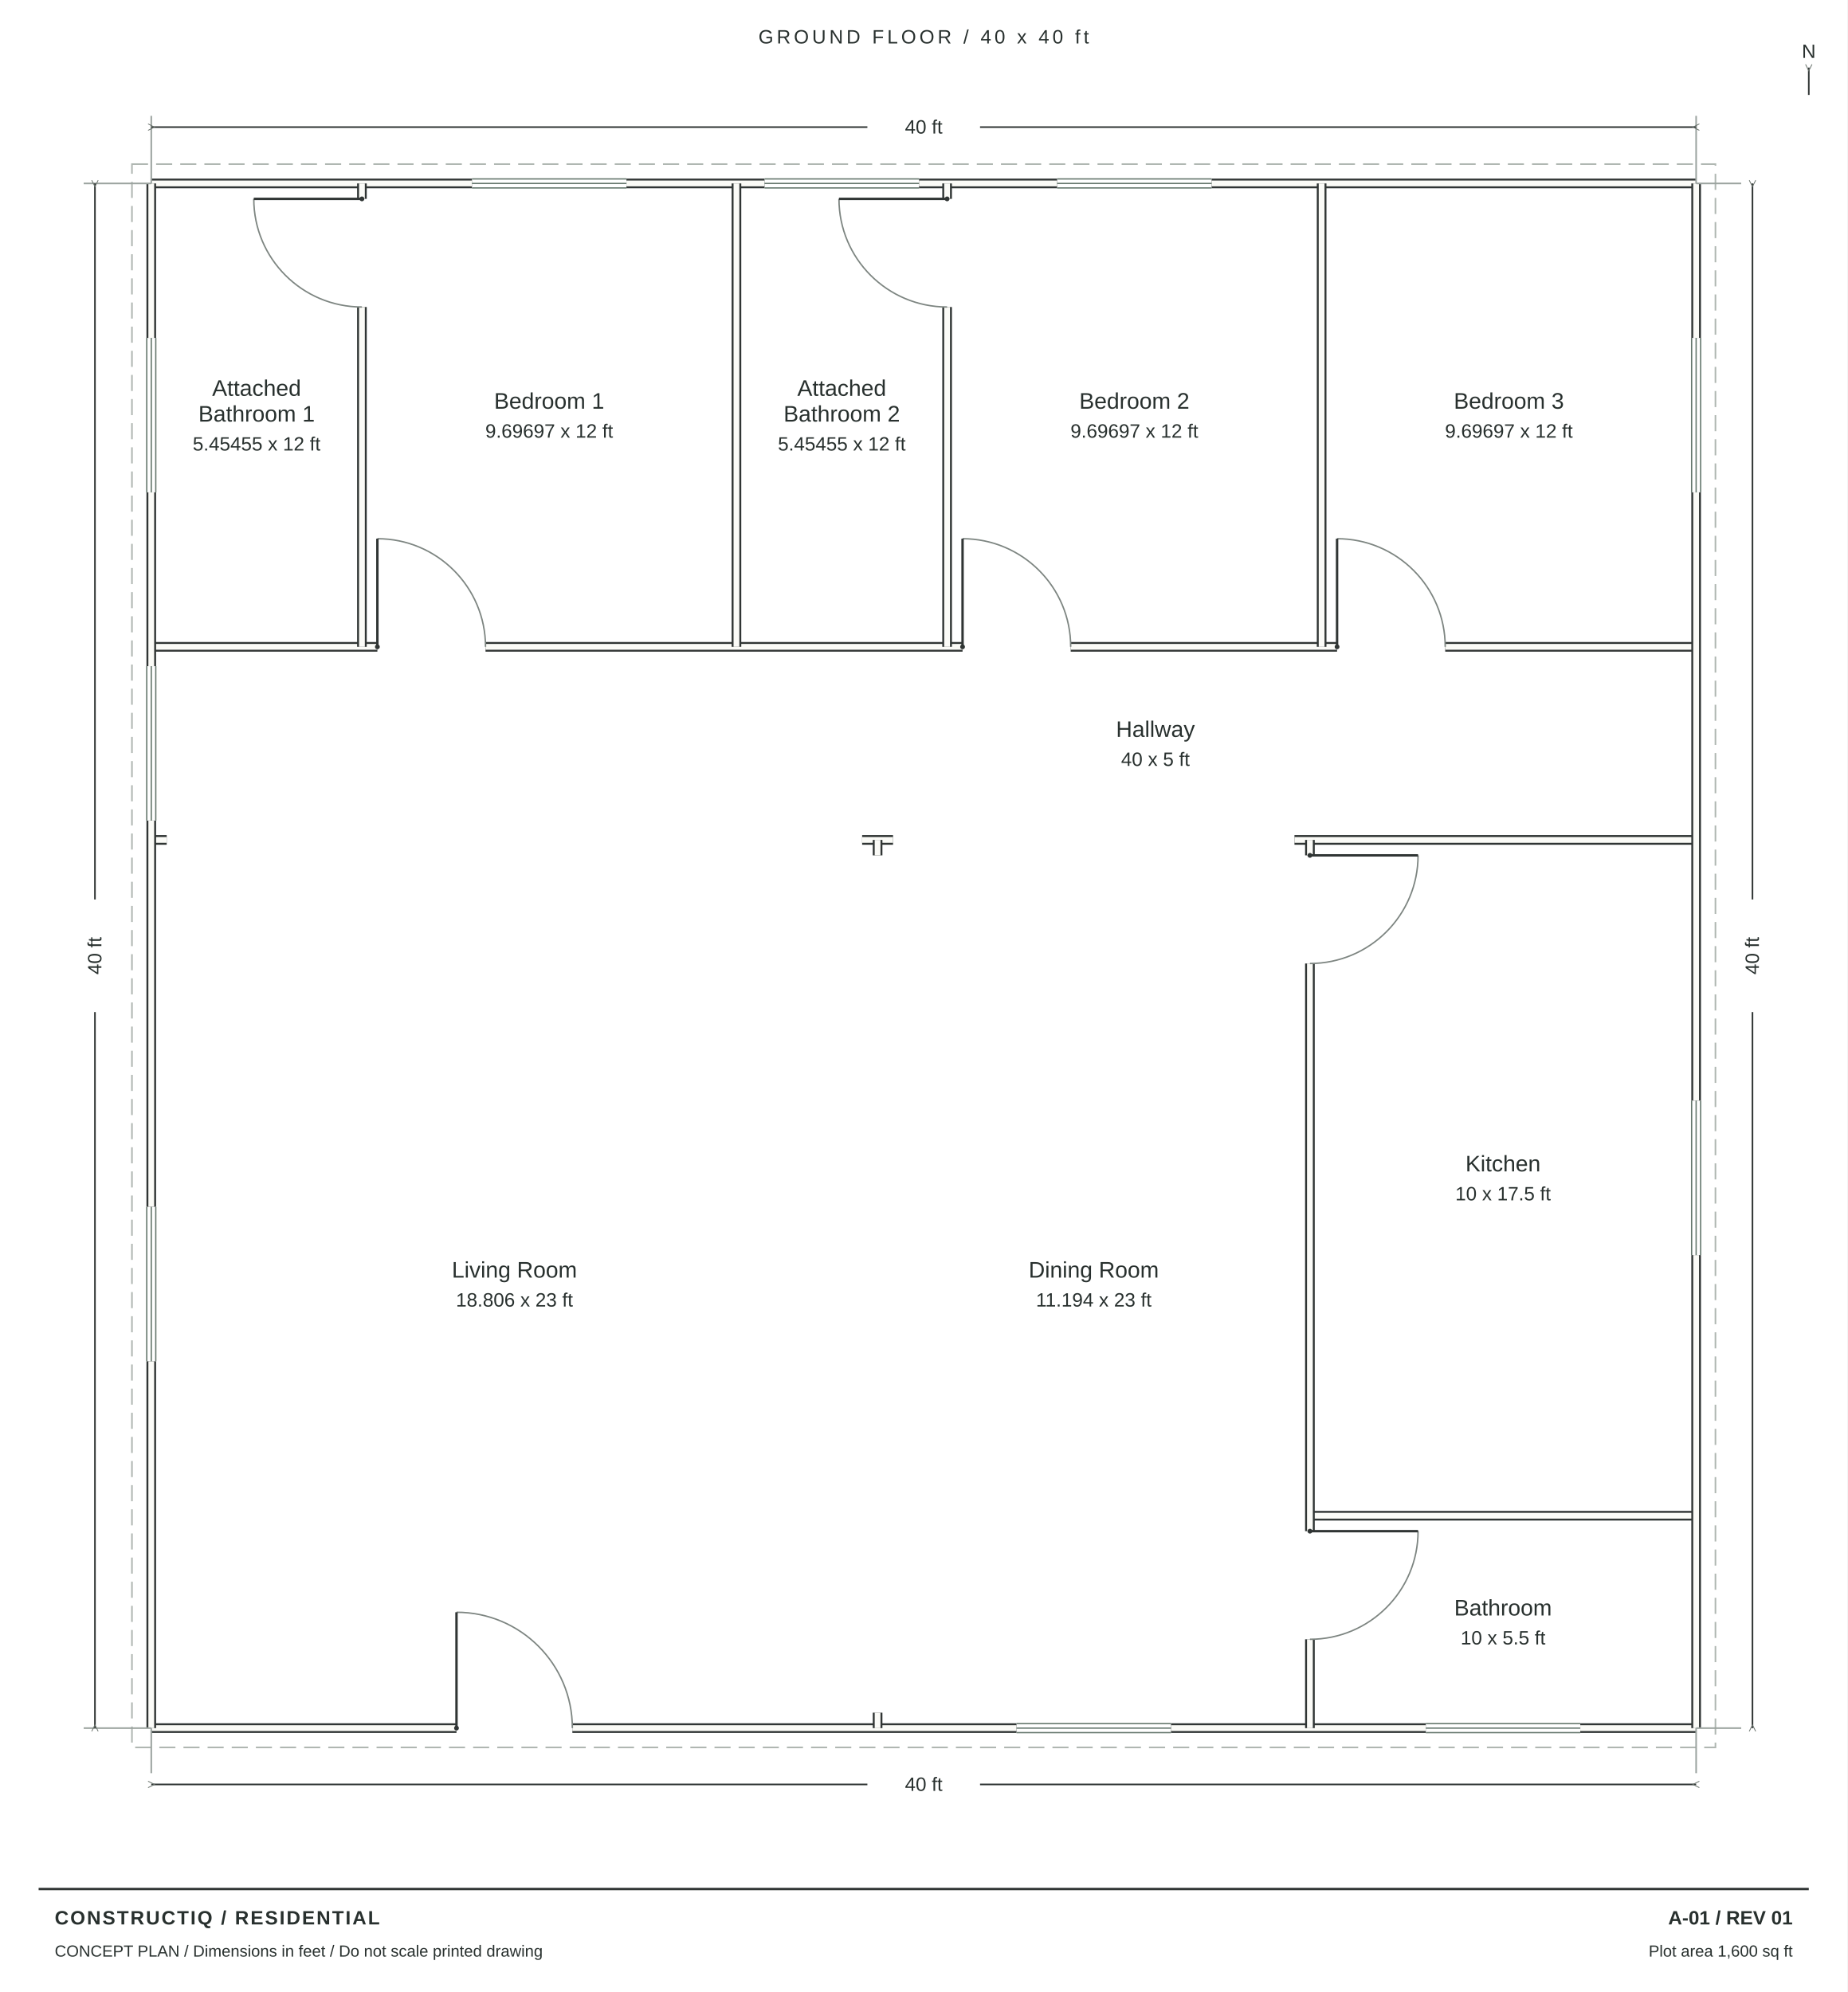
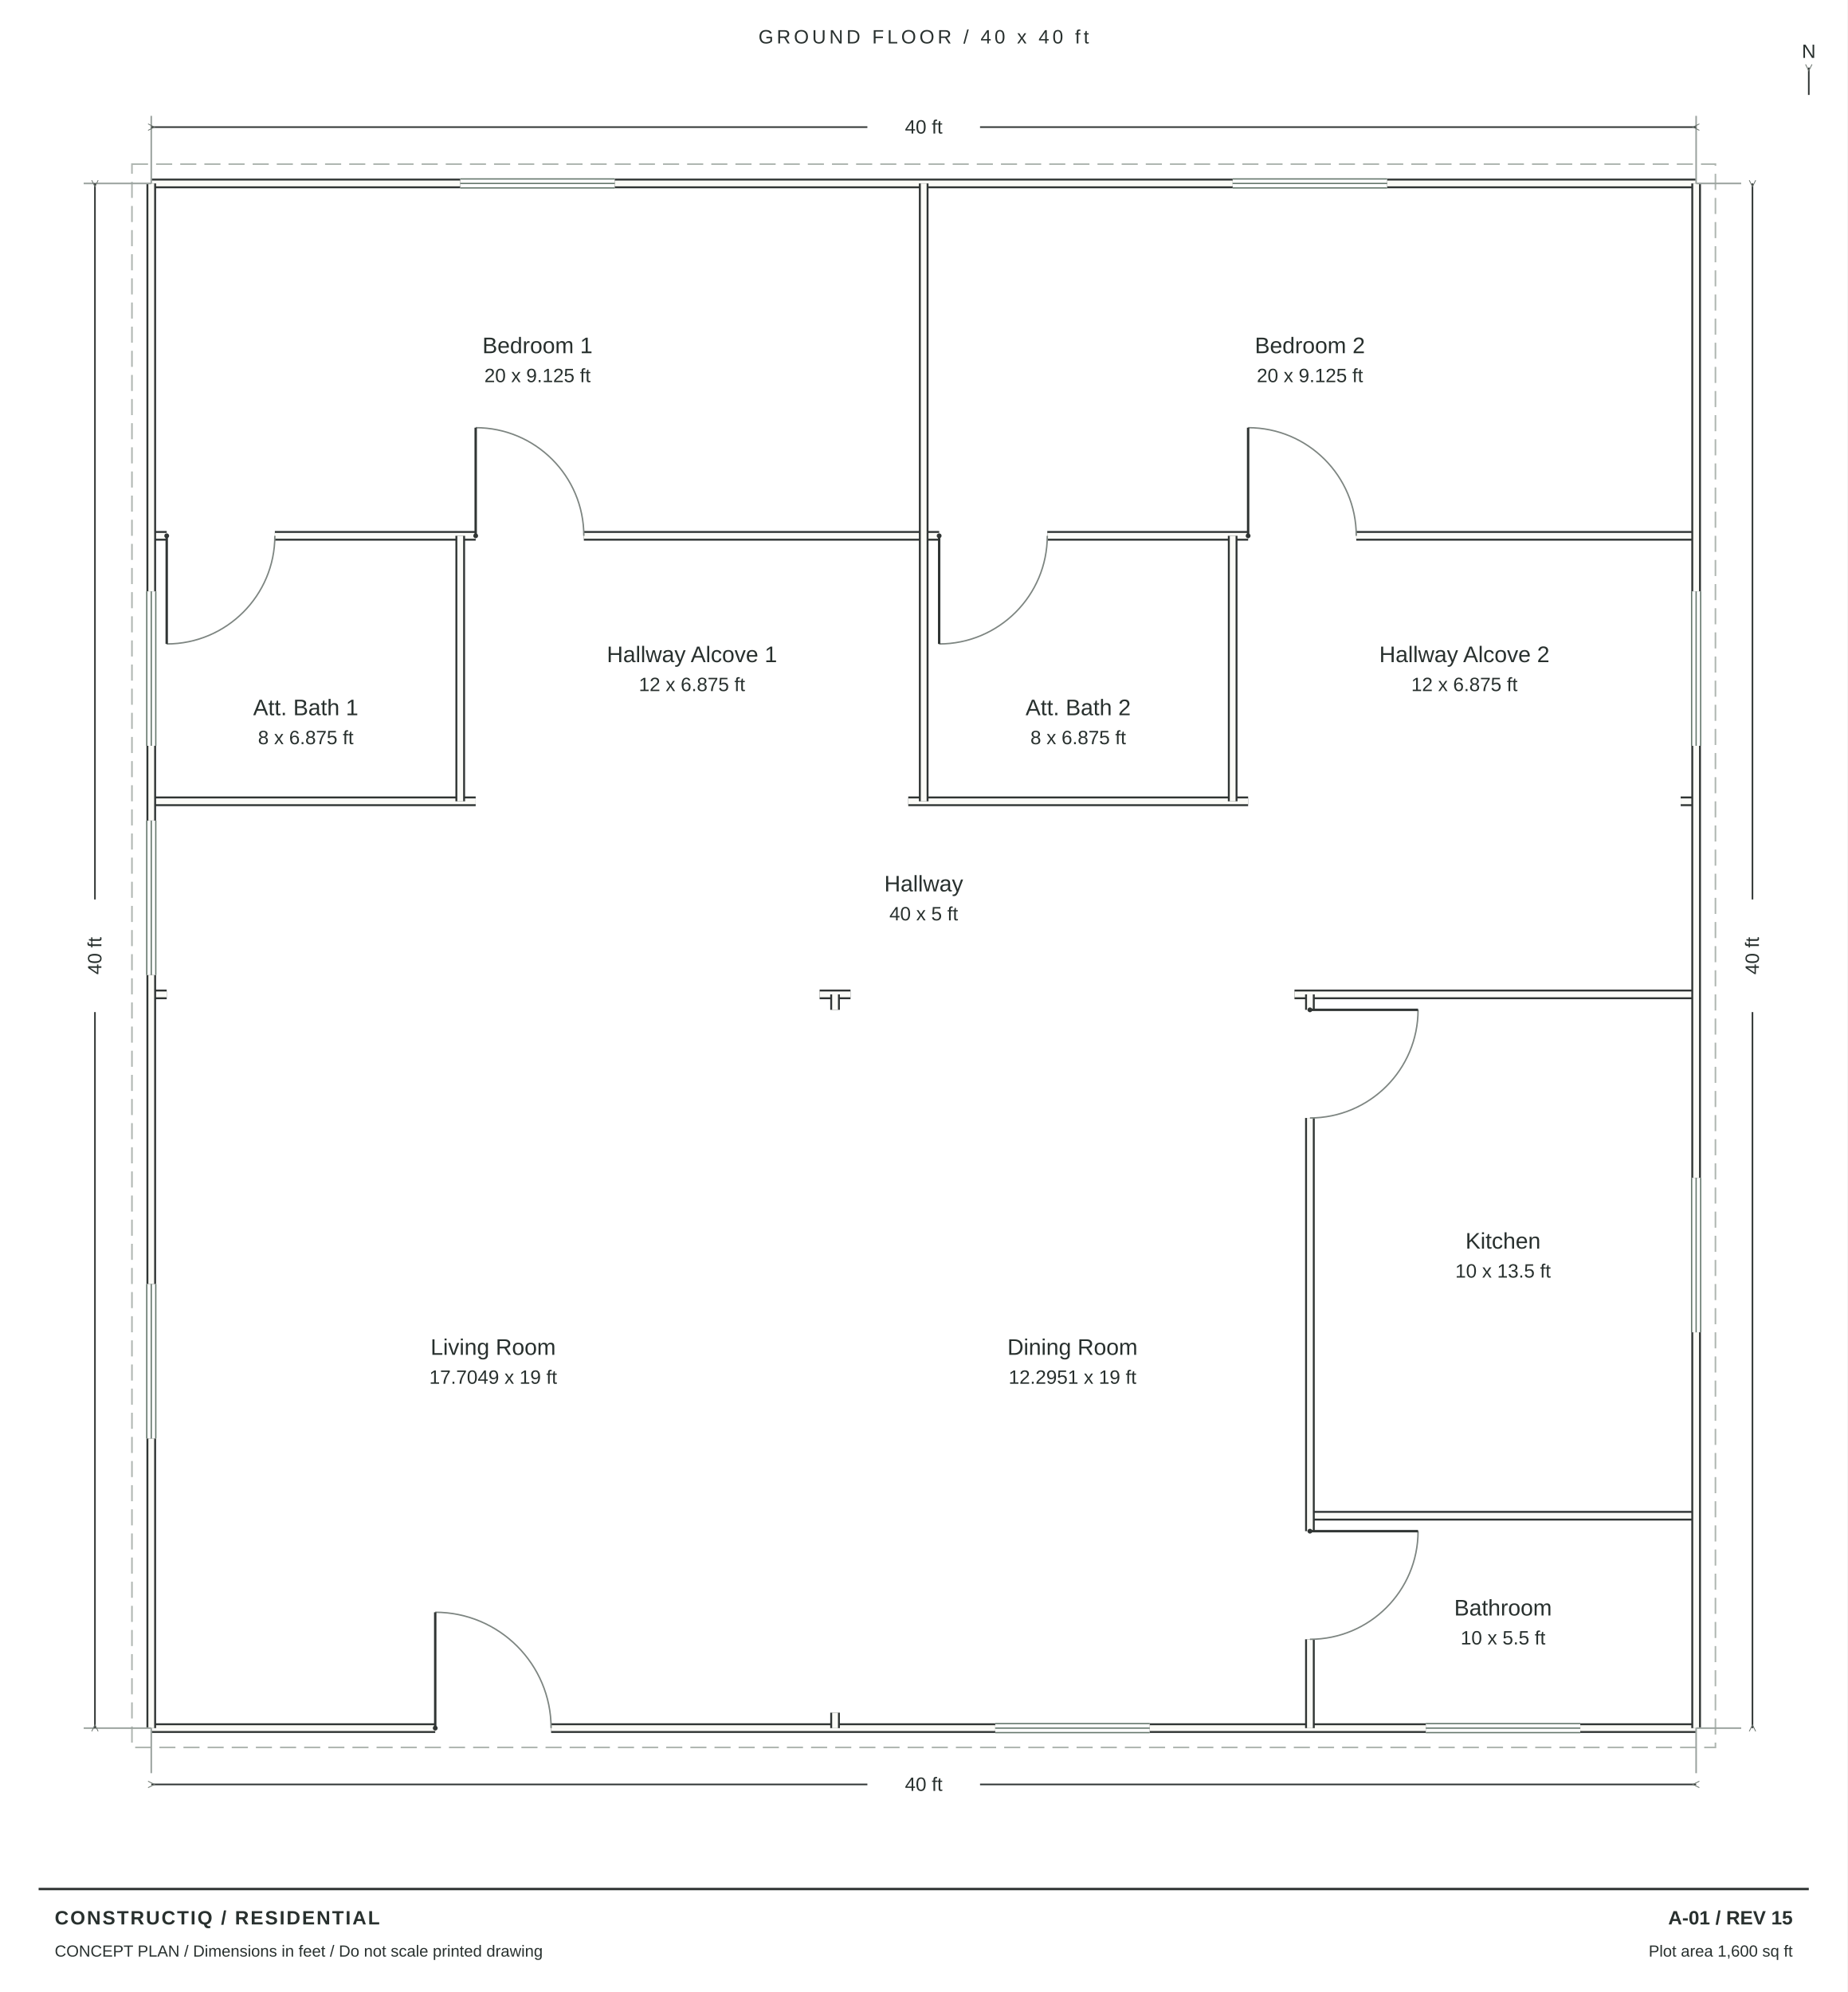
<svg xmlns="http://www.w3.org/2000/svg" width="1148" height="1238" viewBox="0 0 1148 1238" font-family="Arial, sans-serif">
  <defs>
    <marker id="dim" viewBox="0 0 10 10" refX="5" refY="5" markerWidth="5" markerHeight="5" orient="auto-start-reverse">
      <path d="M 9 1 L 1 5 L 9 9" fill="none" stroke="#68716b" />
    </marker>
  </defs>
  <rect width="100%" height="100%" fill="white" />
  <g class="floor" data-floor="0">
    <text x="574" y="27" font-size="12" text-anchor="middle" fill="#28302e" letter-spacing="2">GROUND FLOOR  /  40 x 40 ft</text>
    <rect x="82" y="102" width="984" height="984" fill="none" stroke="#afb6b1" stroke-dasharray="10 5" />
    <g class="walls">
-       <line x1="94" y1="114" x2="293.273" y2="114" stroke="#303534" stroke-width="6" />
-       <line x1="94" y1="114" x2="293.273" y2="114" stroke="#fbfbf7" stroke-width="3.6" />
-       <line x1="389.273" y1="114" x2="475.091" y2="114" stroke="#303534" stroke-width="6" />
-       <line x1="389.273" y1="114" x2="475.091" y2="114" stroke="#fbfbf7" stroke-width="3.6" />
-       <line x1="571.091" y1="114" x2="656.909" y2="114" stroke="#303534" stroke-width="6" />
-       <line x1="571.091" y1="114" x2="656.909" y2="114" stroke="#fbfbf7" stroke-width="3.6" />
-       <line x1="752.909" y1="114" x2="1054" y2="114" stroke="#303534" stroke-width="6" />
-       <line x1="752.909" y1="114" x2="1054" y2="114" stroke="#fbfbf7" stroke-width="3.6" />
-       <line x1="94" y1="402" x2="234.509" y2="402" stroke="#303534" stroke-width="6" />
-       <line x1="94" y1="402" x2="234.509" y2="402" stroke="#fbfbf7" stroke-width="3.6" />
-       <line x1="301.709" y1="402" x2="598.145" y2="402" stroke="#303534" stroke-width="6" />
-       <line x1="301.709" y1="402" x2="598.145" y2="402" stroke="#fbfbf7" stroke-width="3.6" />
-       <line x1="665.345" y1="402" x2="830.873" y2="402" stroke="#303534" stroke-width="6" />
-       <line x1="665.345" y1="402" x2="830.873" y2="402" stroke="#fbfbf7" stroke-width="3.6" />
-       <line x1="898.073" y1="402" x2="1054" y2="402" stroke="#303534" stroke-width="6" />
-       <line x1="898.073" y1="402" x2="1054" y2="402" stroke="#fbfbf7" stroke-width="3.6" />
-       <line x1="94" y1="522" x2="103.6" y2="522" stroke="#303534" stroke-width="6" />
-       <line x1="94" y1="522" x2="103.6" y2="522" stroke="#fbfbf7" stroke-width="3.6" />
-       <line x1="535.743" y1="522" x2="554.943" y2="522" stroke="#303534" stroke-width="6" />
-       <line x1="535.743" y1="522" x2="554.943" y2="522" stroke="#fbfbf7" stroke-width="3.6" />
-       <line x1="804.4" y1="522" x2="1054" y2="522" stroke="#303534" stroke-width="6" />
-       <line x1="804.4" y1="522" x2="1054" y2="522" stroke="#fbfbf7" stroke-width="3.6" />
+       <line x1="94" y1="114" x2="286" y2="114" stroke="#303534" stroke-width="6" />
+       <line x1="94" y1="114" x2="286" y2="114" stroke="#fbfbf7" stroke-width="3.6" />
+       <line x1="382" y1="114" x2="766" y2="114" stroke="#303534" stroke-width="6" />
+       <line x1="382" y1="114" x2="766" y2="114" stroke="#fbfbf7" stroke-width="3.6" />
+       <line x1="862" y1="114" x2="1054" y2="114" stroke="#303534" stroke-width="6" />
+       <line x1="862" y1="114" x2="1054" y2="114" stroke="#fbfbf7" stroke-width="3.6" />
+       <line x1="94" y1="333" x2="103.6" y2="333" stroke="#303534" stroke-width="6" />
+       <line x1="94" y1="333" x2="103.6" y2="333" stroke="#fbfbf7" stroke-width="3.6" />
+       <line x1="170.8" y1="333" x2="295.6" y2="333" stroke="#303534" stroke-width="6" />
+       <line x1="170.8" y1="333" x2="295.6" y2="333" stroke="#fbfbf7" stroke-width="3.6" />
+       <line x1="362.8" y1="333" x2="583.6" y2="333" stroke="#303534" stroke-width="6" />
+       <line x1="362.8" y1="333" x2="583.6" y2="333" stroke="#fbfbf7" stroke-width="3.6" />
+       <line x1="650.8" y1="333" x2="775.6" y2="333" stroke="#303534" stroke-width="6" />
+       <line x1="650.8" y1="333" x2="775.6" y2="333" stroke="#fbfbf7" stroke-width="3.6" />
+       <line x1="842.8" y1="333" x2="1054" y2="333" stroke="#303534" stroke-width="6" />
+       <line x1="842.8" y1="333" x2="1054" y2="333" stroke="#fbfbf7" stroke-width="3.6" />
+       <line x1="94" y1="498" x2="295.6" y2="498" stroke="#303534" stroke-width="6" />
+       <line x1="94" y1="498" x2="295.6" y2="498" stroke="#fbfbf7" stroke-width="3.6" />
+       <line x1="564.4" y1="498" x2="775.6" y2="498" stroke="#303534" stroke-width="6" />
+       <line x1="564.4" y1="498" x2="775.6" y2="498" stroke="#fbfbf7" stroke-width="3.6" />
+       <line x1="1044.4" y1="498" x2="1054" y2="498" stroke="#303534" stroke-width="6" />
+       <line x1="1044.4" y1="498" x2="1054" y2="498" stroke="#fbfbf7" stroke-width="3.6" />
+       <line x1="94" y1="618" x2="103.6" y2="618" stroke="#303534" stroke-width="6" />
+       <line x1="94" y1="618" x2="103.6" y2="618" stroke="#fbfbf7" stroke-width="3.6" />
+       <line x1="509.318" y1="618" x2="528.518" y2="618" stroke="#303534" stroke-width="6" />
+       <line x1="509.318" y1="618" x2="528.518" y2="618" stroke="#fbfbf7" stroke-width="3.6" />
+       <line x1="804.4" y1="618" x2="1054" y2="618" stroke="#303534" stroke-width="6" />
+       <line x1="804.4" y1="618" x2="1054" y2="618" stroke="#fbfbf7" stroke-width="3.6" />
      <line x1="814" y1="942" x2="1054" y2="942" stroke="#303534" stroke-width="6" />
      <line x1="814" y1="942" x2="1054" y2="942" stroke="#fbfbf7" stroke-width="3.6" />
-       <line x1="94" y1="1074" x2="283.672" y2="1074" stroke="#303534" stroke-width="6" />
-       <line x1="94" y1="1074" x2="283.672" y2="1074" stroke="#fbfbf7" stroke-width="3.6" />
-       <line x1="355.672" y1="1074" x2="631.672" y2="1074" stroke="#303534" stroke-width="6" />
-       <line x1="355.672" y1="1074" x2="631.672" y2="1074" stroke="#fbfbf7" stroke-width="3.6" />
-       <line x1="727.672" y1="1074" x2="886" y2="1074" stroke="#303534" stroke-width="6" />
-       <line x1="727.672" y1="1074" x2="886" y2="1074" stroke="#fbfbf7" stroke-width="3.6" />
+       <line x1="94" y1="1074" x2="270.459" y2="1074" stroke="#303534" stroke-width="6" />
+       <line x1="94" y1="1074" x2="270.459" y2="1074" stroke="#fbfbf7" stroke-width="3.6" />
+       <line x1="342.459" y1="1074" x2="618.459" y2="1074" stroke="#303534" stroke-width="6" />
+       <line x1="342.459" y1="1074" x2="618.459" y2="1074" stroke="#fbfbf7" stroke-width="3.6" />
+       <line x1="714.459" y1="1074" x2="886" y2="1074" stroke="#303534" stroke-width="6" />
+       <line x1="714.459" y1="1074" x2="886" y2="1074" stroke="#fbfbf7" stroke-width="3.6" />
      <line x1="982" y1="1074" x2="1054" y2="1074" stroke="#303534" stroke-width="6" />
      <line x1="982" y1="1074" x2="1054" y2="1074" stroke="#fbfbf7" stroke-width="3.6" />
-       <line x1="94" y1="114" x2="94" y2="210" stroke="#303534" stroke-width="6" />
-       <line x1="94" y1="114" x2="94" y2="210" stroke="#fbfbf7" stroke-width="3.6" />
-       <line x1="94" y1="306" x2="94" y2="414" stroke="#303534" stroke-width="6" />
-       <line x1="94" y1="306" x2="94" y2="414" stroke="#fbfbf7" stroke-width="3.6" />
-       <line x1="94" y1="510" x2="94" y2="750" stroke="#303534" stroke-width="6" />
-       <line x1="94" y1="510" x2="94" y2="750" stroke="#fbfbf7" stroke-width="3.6" />
-       <line x1="94" y1="846" x2="94" y2="1074" stroke="#303534" stroke-width="6" />
-       <line x1="94" y1="846" x2="94" y2="1074" stroke="#fbfbf7" stroke-width="3.6" />
-       <line x1="224.909" y1="114" x2="224.909" y2="123.6" stroke="#303534" stroke-width="6" />
-       <line x1="224.909" y1="114" x2="224.909" y2="123.6" stroke="#fbfbf7" stroke-width="3.6" />
-       <line x1="224.909" y1="190.8" x2="224.909" y2="402" stroke="#303534" stroke-width="6" />
-       <line x1="224.909" y1="190.8" x2="224.909" y2="402" stroke="#fbfbf7" stroke-width="3.6" />
-       <line x1="457.636" y1="114" x2="457.636" y2="402" stroke="#303534" stroke-width="6" />
-       <line x1="457.636" y1="114" x2="457.636" y2="402" stroke="#fbfbf7" stroke-width="3.6" />
-       <line x1="545.343" y1="522" x2="545.343" y2="531.6" stroke="#303534" stroke-width="6" />
-       <line x1="545.343" y1="522" x2="545.343" y2="531.6" stroke="#fbfbf7" stroke-width="3.6" />
-       <line x1="545.343" y1="1064.4" x2="545.343" y2="1074" stroke="#303534" stroke-width="6" />
-       <line x1="545.343" y1="1064.4" x2="545.343" y2="1074" stroke="#fbfbf7" stroke-width="3.6" />
-       <line x1="588.545" y1="114" x2="588.545" y2="123.6" stroke="#303534" stroke-width="6" />
-       <line x1="588.545" y1="114" x2="588.545" y2="123.6" stroke="#fbfbf7" stroke-width="3.6" />
-       <line x1="588.545" y1="190.8" x2="588.545" y2="402" stroke="#303534" stroke-width="6" />
-       <line x1="588.545" y1="190.8" x2="588.545" y2="402" stroke="#fbfbf7" stroke-width="3.6" />
-       <line x1="814" y1="522" x2="814" y2="531.6" stroke="#303534" stroke-width="6" />
-       <line x1="814" y1="522" x2="814" y2="531.6" stroke="#fbfbf7" stroke-width="3.6" />
-       <line x1="814" y1="598.8" x2="814" y2="951.6" stroke="#303534" stroke-width="6" />
-       <line x1="814" y1="598.8" x2="814" y2="951.6" stroke="#fbfbf7" stroke-width="3.6" />
+       <line x1="94" y1="114" x2="94" y2="367.5" stroke="#303534" stroke-width="6" />
+       <line x1="94" y1="114" x2="94" y2="367.5" stroke="#fbfbf7" stroke-width="3.6" />
+       <line x1="94" y1="463.5" x2="94" y2="510" stroke="#303534" stroke-width="6" />
+       <line x1="94" y1="463.5" x2="94" y2="510" stroke="#fbfbf7" stroke-width="3.6" />
+       <line x1="94" y1="606" x2="94" y2="798" stroke="#303534" stroke-width="6" />
+       <line x1="94" y1="606" x2="94" y2="798" stroke="#fbfbf7" stroke-width="3.6" />
+       <line x1="94" y1="894" x2="94" y2="1074" stroke="#303534" stroke-width="6" />
+       <line x1="94" y1="894" x2="94" y2="1074" stroke="#fbfbf7" stroke-width="3.6" />
+       <line x1="286" y1="333" x2="286" y2="498" stroke="#303534" stroke-width="6" />
+       <line x1="286" y1="333" x2="286" y2="498" stroke="#fbfbf7" stroke-width="3.6" />
+       <line x1="518.918" y1="618" x2="518.918" y2="627.6" stroke="#303534" stroke-width="6" />
+       <line x1="518.918" y1="618" x2="518.918" y2="627.6" stroke="#fbfbf7" stroke-width="3.6" />
+       <line x1="518.918" y1="1064.4" x2="518.918" y2="1074" stroke="#303534" stroke-width="6" />
+       <line x1="518.918" y1="1064.4" x2="518.918" y2="1074" stroke="#fbfbf7" stroke-width="3.6" />
+       <line x1="574" y1="114" x2="574" y2="498" stroke="#303534" stroke-width="6" />
+       <line x1="574" y1="114" x2="574" y2="498" stroke="#fbfbf7" stroke-width="3.6" />
+       <line x1="766" y1="333" x2="766" y2="498" stroke="#303534" stroke-width="6" />
+       <line x1="766" y1="333" x2="766" y2="498" stroke="#fbfbf7" stroke-width="3.6" />
+       <line x1="814" y1="618" x2="814" y2="627.6" stroke="#303534" stroke-width="6" />
+       <line x1="814" y1="618" x2="814" y2="627.6" stroke="#fbfbf7" stroke-width="3.6" />
+       <line x1="814" y1="694.8" x2="814" y2="951.6" stroke="#303534" stroke-width="6" />
+       <line x1="814" y1="694.8" x2="814" y2="951.6" stroke="#fbfbf7" stroke-width="3.6" />
      <line x1="814" y1="1018.8" x2="814" y2="1074" stroke="#303534" stroke-width="6" />
      <line x1="814" y1="1018.8" x2="814" y2="1074" stroke="#fbfbf7" stroke-width="3.6" />
-       <line x1="821.273" y1="114" x2="821.273" y2="402" stroke="#303534" stroke-width="6" />
-       <line x1="821.273" y1="114" x2="821.273" y2="402" stroke="#fbfbf7" stroke-width="3.6" />
-       <line x1="1054" y1="114" x2="1054" y2="210" stroke="#303534" stroke-width="6" />
-       <line x1="1054" y1="114" x2="1054" y2="210" stroke="#fbfbf7" stroke-width="3.6" />
-       <line x1="1054" y1="306" x2="1054" y2="684" stroke="#303534" stroke-width="6" />
-       <line x1="1054" y1="306" x2="1054" y2="684" stroke="#fbfbf7" stroke-width="3.6" />
-       <line x1="1054" y1="780" x2="1054" y2="1074" stroke="#303534" stroke-width="6" />
-       <line x1="1054" y1="780" x2="1054" y2="1074" stroke="#fbfbf7" stroke-width="3.6" />
-     </g>
-     <g class="door">
-       <path d="M 157.709 123.6 A 67.2 67.2 0 0 0 224.909 190.8" fill="none" stroke="#7d8581" stroke-width="0.9" />
-       <line x1="224.909" y1="123.6" x2="157.709" y2="123.6" stroke="#303534" stroke-width="1.5" />
-       <circle cx="224.909" cy="123.6" r="1.5" fill="#303534" />
-     </g>
-     <g class="window">
-       <line x1="91.2" y1="210" x2="91.2" y2="306" stroke="#65776d" stroke-width="0.8" />
-       <line x1="94" y1="210" x2="94" y2="306" stroke="#65776d" stroke-width="0.8" />
-       <line x1="96.8" y1="210" x2="96.8" y2="306" stroke="#65776d" stroke-width="0.8" />
-     </g>
-     <g class="door">
-       <path d="M 521.345 123.6 A 67.2 67.2 0 0 0 588.545 190.8" fill="none" stroke="#7d8581" stroke-width="0.9" />
-       <line x1="588.545" y1="123.6" x2="521.345" y2="123.6" stroke="#303534" stroke-width="1.5" />
-       <circle cx="588.545" cy="123.6" r="1.5" fill="#303534" />
-     </g>
-     <g class="window">
-       <line x1="475.091" y1="111.2" x2="571.091" y2="111.2" stroke="#65776d" stroke-width="0.8" />
-       <line x1="475.091" y1="114" x2="571.091" y2="114" stroke="#65776d" stroke-width="0.8" />
-       <line x1="475.091" y1="116.8" x2="571.091" y2="116.8" stroke="#65776d" stroke-width="0.8" />
+       <line x1="1054" y1="114" x2="1054" y2="367.5" stroke="#303534" stroke-width="6" />
+       <line x1="1054" y1="114" x2="1054" y2="367.5" stroke="#fbfbf7" stroke-width="3.6" />
+       <line x1="1054" y1="463.5" x2="1054" y2="732" stroke="#303534" stroke-width="6" />
+       <line x1="1054" y1="463.5" x2="1054" y2="732" stroke="#fbfbf7" stroke-width="3.6" />
+       <line x1="1054" y1="828" x2="1054" y2="1074" stroke="#303534" stroke-width="6" />
+       <line x1="1054" y1="828" x2="1054" y2="1074" stroke="#fbfbf7" stroke-width="3.6" />
+     </g>
+     <g class="door">
+       <path d="M 103.6 400.2 A 67.2 67.2 0 0 0 170.8 333" fill="none" stroke="#7d8581" stroke-width="0.9" />
+       <line x1="103.6" y1="333" x2="103.6" y2="400.2" stroke="#303534" stroke-width="1.5" />
+       <circle cx="103.6" cy="333" r="1.5" fill="#303534" />
+     </g>
+     <g class="window">
+       <line x1="91.2" y1="367.5" x2="91.2" y2="463.5" stroke="#65776d" stroke-width="0.8" />
+       <line x1="94" y1="367.5" x2="94" y2="463.5" stroke="#65776d" stroke-width="0.8" />
+       <line x1="96.8" y1="367.5" x2="96.8" y2="463.5" stroke="#65776d" stroke-width="0.8" />
+     </g>
+     <g class="door">
+       <path d="M 583.6 400.2 A 67.2 67.2 0 0 0 650.8 333" fill="none" stroke="#7d8581" stroke-width="0.9" />
+       <line x1="583.6" y1="333" x2="583.6" y2="400.2" stroke="#303534" stroke-width="1.5" />
+       <circle cx="583.6" cy="333" r="1.5" fill="#303534" />
    </g>
    <g class="door">
      <path d="M 881.2 951.6 A 67.2 67.2 0 0 1 814 1018.8" fill="none" stroke="#7d8581" stroke-width="0.9" />
      <line x1="814" y1="951.6" x2="881.2" y2="951.6" stroke="#303534" stroke-width="1.5" />
      <circle cx="814" cy="951.6" r="1.5" fill="#303534" />
    </g>
    <g class="window">
      <line x1="886" y1="1071.2" x2="982" y2="1071.2" stroke="#65776d" stroke-width="0.8" />
      <line x1="886" y1="1074" x2="982" y2="1074" stroke="#65776d" stroke-width="0.8" />
      <line x1="886" y1="1076.8" x2="982" y2="1076.8" stroke="#65776d" stroke-width="0.8" />
    </g>
    <g class="door">
-       <path d="M 234.509 334.8 A 67.2 67.2 0 0 1 301.709 402" fill="none" stroke="#7d8581" stroke-width="0.9" />
-       <line x1="234.509" y1="402" x2="234.509" y2="334.8" stroke="#303534" stroke-width="1.5" />
-       <circle cx="234.509" cy="402" r="1.5" fill="#303534" />
-     </g>
-     <g class="window">
-       <line x1="293.273" y1="111.2" x2="389.273" y2="111.2" stroke="#65776d" stroke-width="0.8" />
-       <line x1="293.273" y1="114" x2="389.273" y2="114" stroke="#65776d" stroke-width="0.8" />
-       <line x1="293.273" y1="116.8" x2="389.273" y2="116.8" stroke="#65776d" stroke-width="0.8" />
-     </g>
-     <g class="door">
-       <path d="M 598.145 334.8 A 67.2 67.2 0 0 1 665.345 402" fill="none" stroke="#7d8581" stroke-width="0.9" />
-       <line x1="598.145" y1="402" x2="598.145" y2="334.8" stroke="#303534" stroke-width="1.5" />
-       <circle cx="598.145" cy="402" r="1.5" fill="#303534" />
-     </g>
-     <g class="window">
-       <line x1="656.909" y1="111.2" x2="752.909" y2="111.2" stroke="#65776d" stroke-width="0.8" />
-       <line x1="656.909" y1="114" x2="752.909" y2="114" stroke="#65776d" stroke-width="0.8" />
-       <line x1="656.909" y1="116.8" x2="752.909" y2="116.8" stroke="#65776d" stroke-width="0.8" />
-     </g>
-     <g class="door">
-       <path d="M 830.873 334.8 A 67.2 67.2 0 0 1 898.073 402" fill="none" stroke="#7d8581" stroke-width="0.9" />
-       <line x1="830.873" y1="402" x2="830.873" y2="334.8" stroke="#303534" stroke-width="1.5" />
-       <circle cx="830.873" cy="402" r="1.5" fill="#303534" />
-     </g>
-     <g class="window">
-       <line x1="1051.2" y1="210" x2="1051.2" y2="306" stroke="#65776d" stroke-width="0.8" />
-       <line x1="1054" y1="210" x2="1054" y2="306" stroke="#65776d" stroke-width="0.8" />
-       <line x1="1056.8" y1="210" x2="1056.8" y2="306" stroke="#65776d" stroke-width="0.8" />
-     </g>
-     <g class="door">
-       <path d="M 881.2 531.6 A 67.2 67.2 0 0 1 814 598.8" fill="none" stroke="#7d8581" stroke-width="0.9" />
-       <line x1="814" y1="531.6" x2="881.2" y2="531.6" stroke="#303534" stroke-width="1.5" />
-       <circle cx="814" cy="531.6" r="1.5" fill="#303534" />
-     </g>
-     <g class="window">
-       <line x1="1051.2" y1="684" x2="1051.2" y2="780" stroke="#65776d" stroke-width="0.8" />
-       <line x1="1054" y1="684" x2="1054" y2="780" stroke="#65776d" stroke-width="0.8" />
-       <line x1="1056.8" y1="684" x2="1056.8" y2="780" stroke="#65776d" stroke-width="0.8" />
-     </g>
-     <g class="window">
-       <line x1="631.672" y1="1071.2" x2="727.672" y2="1071.2" stroke="#65776d" stroke-width="0.8" />
-       <line x1="631.672" y1="1074" x2="727.672" y2="1074" stroke="#65776d" stroke-width="0.8" />
-       <line x1="631.672" y1="1076.8" x2="727.672" y2="1076.8" stroke="#65776d" stroke-width="0.8" />
-     </g>
-     <g class="window">
-       <line x1="91.2" y1="414" x2="91.2" y2="510" stroke="#65776d" stroke-width="0.8" />
-       <line x1="94" y1="414" x2="94" y2="510" stroke="#65776d" stroke-width="0.8" />
-       <line x1="96.8" y1="414" x2="96.8" y2="510" stroke="#65776d" stroke-width="0.8" />
-     </g>
-     <g class="door">
-       <path d="M 283.672 1002 A 72 72 0 0 1 355.672 1074" fill="none" stroke="#7d8581" stroke-width="0.9" />
-       <line x1="283.672" y1="1074" x2="283.672" y2="1002" stroke="#303534" stroke-width="1.5" />
-       <circle cx="283.672" cy="1074" r="1.5" fill="#303534" />
-     </g>
-     <g class="window">
-       <line x1="91.2" y1="750" x2="91.2" y2="846" stroke="#65776d" stroke-width="0.8" />
-       <line x1="94" y1="750" x2="94" y2="846" stroke="#65776d" stroke-width="0.8" />
-       <line x1="96.8" y1="750" x2="96.8" y2="846" stroke="#65776d" stroke-width="0.8" />
+       <path d="M 295.6 265.8 A 67.2 67.2 0 0 1 362.8 333" fill="none" stroke="#7d8581" stroke-width="0.9" />
+       <line x1="295.6" y1="333" x2="295.6" y2="265.8" stroke="#303534" stroke-width="1.5" />
+       <circle cx="295.6" cy="333" r="1.5" fill="#303534" />
+     </g>
+     <g class="window">
+       <line x1="286" y1="111.2" x2="382" y2="111.2" stroke="#65776d" stroke-width="0.8" />
+       <line x1="286" y1="114" x2="382" y2="114" stroke="#65776d" stroke-width="0.8" />
+       <line x1="286" y1="116.8" x2="382" y2="116.8" stroke="#65776d" stroke-width="0.8" />
+     </g>
+     <g class="door">
+       <path d="M 775.6 265.8 A 67.2 67.2 0 0 1 842.8 333" fill="none" stroke="#7d8581" stroke-width="0.9" />
+       <line x1="775.6" y1="333" x2="775.6" y2="265.8" stroke="#303534" stroke-width="1.5" />
+       <circle cx="775.6" cy="333" r="1.5" fill="#303534" />
+     </g>
+     <g class="window">
+       <line x1="766" y1="111.2" x2="862" y2="111.2" stroke="#65776d" stroke-width="0.8" />
+       <line x1="766" y1="114" x2="862" y2="114" stroke="#65776d" stroke-width="0.8" />
+       <line x1="766" y1="116.8" x2="862" y2="116.8" stroke="#65776d" stroke-width="0.8" />
+     </g>
+     <g class="door">
+       <path d="M 881.2 627.6 A 67.2 67.2 0 0 1 814 694.8" fill="none" stroke="#7d8581" stroke-width="0.9" />
+       <line x1="814" y1="627.6" x2="881.2" y2="627.6" stroke="#303534" stroke-width="1.5" />
+       <circle cx="814" cy="627.6" r="1.5" fill="#303534" />
+     </g>
+     <g class="window">
+       <line x1="1051.2" y1="732" x2="1051.2" y2="828" stroke="#65776d" stroke-width="0.8" />
+       <line x1="1054" y1="732" x2="1054" y2="828" stroke="#65776d" stroke-width="0.8" />
+       <line x1="1056.8" y1="732" x2="1056.8" y2="828" stroke="#65776d" stroke-width="0.8" />
+     </g>
+     <g class="window">
+       <line x1="618.459" y1="1071.2" x2="714.459" y2="1071.2" stroke="#65776d" stroke-width="0.8" />
+       <line x1="618.459" y1="1074" x2="714.459" y2="1074" stroke="#65776d" stroke-width="0.8" />
+       <line x1="618.459" y1="1076.8" x2="714.459" y2="1076.8" stroke="#65776d" stroke-width="0.8" />
+     </g>
+     <g class="window">
+       <line x1="91.2" y1="510" x2="91.2" y2="606" stroke="#65776d" stroke-width="0.8" />
+       <line x1="94" y1="510" x2="94" y2="606" stroke="#65776d" stroke-width="0.8" />
+       <line x1="96.8" y1="510" x2="96.8" y2="606" stroke="#65776d" stroke-width="0.8" />
+     </g>
+     <g class="door">
+       <path d="M 270.459 1002 A 72 72 0 0 1 342.459 1074" fill="none" stroke="#7d8581" stroke-width="0.9" />
+       <line x1="270.459" y1="1074" x2="270.459" y2="1002" stroke="#303534" stroke-width="1.5" />
+       <circle cx="270.459" cy="1074" r="1.5" fill="#303534" />
+     </g>
+     <g class="window">
+       <line x1="91.2" y1="798" x2="91.2" y2="894" stroke="#65776d" stroke-width="0.8" />
+       <line x1="94" y1="798" x2="94" y2="894" stroke="#65776d" stroke-width="0.8" />
+       <line x1="96.8" y1="798" x2="96.8" y2="894" stroke="#65776d" stroke-width="0.8" />
+     </g>
+     <g class="window">
+       <line x1="1051.2" y1="367.5" x2="1051.2" y2="463.5" stroke="#65776d" stroke-width="0.8" />
+       <line x1="1054" y1="367.5" x2="1054" y2="463.5" stroke="#65776d" stroke-width="0.8" />
+       <line x1="1056.8" y1="367.5" x2="1056.8" y2="463.5" stroke="#65776d" stroke-width="0.8" />
    </g>
    <g class="room-label" data-room="attbath_0">
-       <text x="159.455" y="246" font-size="14" text-anchor="middle" fill="#28302e">Attached</text>
-       <text x="159.455" y="262" font-size="14" text-anchor="middle" fill="#28302e">Bathroom 1</text>
-       <text x="159.455" y="280" font-size="12" text-anchor="middle" fill="#28302e">5.45455 x 12 ft</text>
+       <text x="190" y="444.5" font-size="14" text-anchor="middle" fill="#28302e">Att. Bath 1</text>
+       <text x="190" y="462.5" font-size="12" text-anchor="middle" fill="#28302e">8 x 6.875 ft</text>
+     </g>
+     <g class="room-label" data-room="suite_hall_1">
+       <text x="430" y="411.5" font-size="14" text-anchor="middle" fill="#28302e">Hallway Alcove 1</text>
+       <text x="430" y="429.5" font-size="12" text-anchor="middle" fill="#28302e">12 x 6.875 ft</text>
    </g>
    <g class="room-label" data-room="bedroom_0">
-       <text x="341.273" y="254" font-size="14" text-anchor="middle" fill="#28302e">Bedroom 1</text>
-       <text x="341.273" y="272" font-size="12" text-anchor="middle" fill="#28302e">9.69697 x 12 ft</text>
+       <text x="334" y="219.5" font-size="14" text-anchor="middle" fill="#28302e">Bedroom 1</text>
+       <text x="334" y="237.5" font-size="12" text-anchor="middle" fill="#28302e">20 x 9.125 ft</text>
    </g>
    <g class="room-label" data-room="attbath_1">
-       <text x="523.091" y="246" font-size="14" text-anchor="middle" fill="#28302e">Attached</text>
-       <text x="523.091" y="262" font-size="14" text-anchor="middle" fill="#28302e">Bathroom 2</text>
-       <text x="523.091" y="280" font-size="12" text-anchor="middle" fill="#28302e">5.45455 x 12 ft</text>
+       <text x="670" y="444.5" font-size="14" text-anchor="middle" fill="#28302e">Att. Bath 2</text>
+       <text x="670" y="462.5" font-size="12" text-anchor="middle" fill="#28302e">8 x 6.875 ft</text>
+     </g>
+     <g class="room-label" data-room="suite_hall_2">
+       <text x="910" y="411.5" font-size="14" text-anchor="middle" fill="#28302e">Hallway Alcove 2</text>
+       <text x="910" y="429.5" font-size="12" text-anchor="middle" fill="#28302e">12 x 6.875 ft</text>
    </g>
    <g class="room-label" data-room="bedroom_1">
-       <text x="704.909" y="254" font-size="14" text-anchor="middle" fill="#28302e">Bedroom 2</text>
-       <text x="704.909" y="272" font-size="12" text-anchor="middle" fill="#28302e">9.69697 x 12 ft</text>
-     </g>
-     <g class="room-label" data-room="bedroom_2">
-       <text x="937.636" y="254" font-size="14" text-anchor="middle" fill="#28302e">Bedroom 3</text>
-       <text x="937.636" y="272" font-size="12" text-anchor="middle" fill="#28302e">9.69697 x 12 ft</text>
+       <text x="814" y="219.5" font-size="14" text-anchor="middle" fill="#28302e">Bedroom 2</text>
+       <text x="814" y="237.5" font-size="12" text-anchor="middle" fill="#28302e">20 x 9.125 ft</text>
    </g>
    <g class="room-label" data-room="hall">
-       <text x="718" y="458" font-size="14" text-anchor="middle" fill="#28302e">Hallway</text>
-       <text x="718" y="476" font-size="12" text-anchor="middle" fill="#28302e">40 x 5 ft</text>
+       <text x="574" y="554" font-size="14" text-anchor="middle" fill="#28302e">Hallway</text>
+       <text x="574" y="572" font-size="12" text-anchor="middle" fill="#28302e">40 x 5 ft</text>
    </g>
    <g class="room-label" data-room="living_0">
-       <text x="319.672" y="794" font-size="14" text-anchor="middle" fill="#28302e">Living Room</text>
-       <text x="319.672" y="812" font-size="12" text-anchor="middle" fill="#28302e">18.806 x 23 ft</text>
+       <text x="306.459" y="842" font-size="14" text-anchor="middle" fill="#28302e">Living Room</text>
+       <text x="306.459" y="860" font-size="12" text-anchor="middle" fill="#28302e">17.7049 x 19 ft</text>
    </g>
    <g class="room-label" data-room="dining_1">
-       <text x="679.672" y="794" font-size="14" text-anchor="middle" fill="#28302e">Dining Room</text>
-       <text x="679.672" y="812" font-size="12" text-anchor="middle" fill="#28302e">11.194 x 23 ft</text>
+       <text x="666.459" y="842" font-size="14" text-anchor="middle" fill="#28302e">Dining Room</text>
+       <text x="666.459" y="860" font-size="12" text-anchor="middle" fill="#28302e">12.2951 x 19 ft</text>
    </g>
    <g class="room-label" data-room="kitchen">
-       <text x="934" y="728" font-size="14" text-anchor="middle" fill="#28302e">Kitchen</text>
-       <text x="934" y="746" font-size="12" text-anchor="middle" fill="#28302e">10 x 17.5 ft</text>
+       <text x="934" y="776" font-size="14" text-anchor="middle" fill="#28302e">Kitchen</text>
+       <text x="934" y="794" font-size="12" text-anchor="middle" fill="#28302e">10 x 13.5 ft</text>
    </g>
    <g class="room-label" data-room="bath_0">
      <text x="934" y="1004" font-size="14" text-anchor="middle" fill="#28302e">Bathroom</text>
      <text x="934" y="1022" font-size="12" text-anchor="middle" fill="#28302e">10 x 5.5 ft</text>
    </g>
    <line x1="94" y1="114" x2="94" y2="72" stroke="#9ba39f" stroke-width="1" />
    <line x1="1054" y1="114" x2="1054" y2="72" stroke="#9ba39f" stroke-width="1" />
    <line x1="94" y1="79" x2="1054" y2="79" stroke="#303534" stroke-width="1" marker-start="url(#dim)" marker-end="url(#dim)" />
    <rect x="539" y="70" width="70" height="18" fill="white" />
    <text x="574" y="83" font-size="12" text-anchor="middle" fill="#28302e">40 ft</text>
    <line x1="94" y1="1074" x2="94" y2="1102" stroke="#9ba39f" stroke-width="1" />
    <line x1="1054" y1="1074" x2="1054" y2="1102" stroke="#9ba39f" stroke-width="1" />
    <line x1="94" y1="1109" x2="1054" y2="1109" stroke="#303534" stroke-width="1" marker-start="url(#dim)" marker-end="url(#dim)" />
    <rect x="539" y="1100" width="70" height="18" fill="white" />
    <text x="574" y="1113" font-size="12" text-anchor="middle" fill="#28302e">40 ft</text>
    <line x1="94" y1="114" x2="52" y2="114" stroke="#9ba39f" stroke-width="1" />
    <line x1="94" y1="1074" x2="52" y2="1074" stroke="#9ba39f" stroke-width="1" />
    <line x1="59" y1="114" x2="59" y2="1074" stroke="#303534" stroke-width="1" marker-start="url(#dim)" marker-end="url(#dim)" />
    <rect x="50" y="559" width="18" height="70" fill="white" />
    <text x="59" y="598" font-size="12" text-anchor="middle" fill="#28302e" transform="rotate(-90 59 594)">40 ft</text>
    <line x1="1054" y1="114" x2="1082" y2="114" stroke="#9ba39f" stroke-width="1" />
    <line x1="1054" y1="1074" x2="1082" y2="1074" stroke="#9ba39f" stroke-width="1" />
    <line x1="1089" y1="114" x2="1089" y2="1074" stroke="#303534" stroke-width="1" marker-start="url(#dim)" marker-end="url(#dim)" />
    <rect x="1080" y="559" width="18" height="70" fill="white" />
    <text x="1089" y="598" font-size="12" text-anchor="middle" fill="#28302e" transform="rotate(-90 1089 594)">40 ft</text>
    <text x="1124" y="36" font-size="12" text-anchor="middle" fill="#28302e">N</text>
    <line x1="1124" y1="59" x2="1124" y2="42" stroke="#303534" stroke-width="1" marker-end="url(#dim)" />
    <line x1="24" y1="1174" x2="1124" y2="1174" stroke="#303534" stroke-width="1.5" />
    <text x="34" y="1196" font-size="12" text-anchor="middle" fill="#28302e" style="text-anchor:start;font-weight:bold;letter-spacing:1px">CONSTRUCTIQ / RESIDENTIAL</text>
    <text x="34" y="1216" font-size="10" text-anchor="middle" fill="#28302e" style="text-anchor:start">CONCEPT PLAN / Dimensions in feet / Do not scale printed drawing</text>
-     <text x="1114" y="1196" font-size="12" text-anchor="middle" fill="#28302e" style="text-anchor:end;font-weight:bold">A-01 / REV 01</text>
+     <text x="1114" y="1196" font-size="12" text-anchor="middle" fill="#28302e" style="text-anchor:end;font-weight:bold">A-01 / REV 15</text>
    <text x="1114" y="1216" font-size="10" text-anchor="middle" fill="#28302e" style="text-anchor:end">Plot area 1,600 sq ft</text>
  </g>
</svg>
